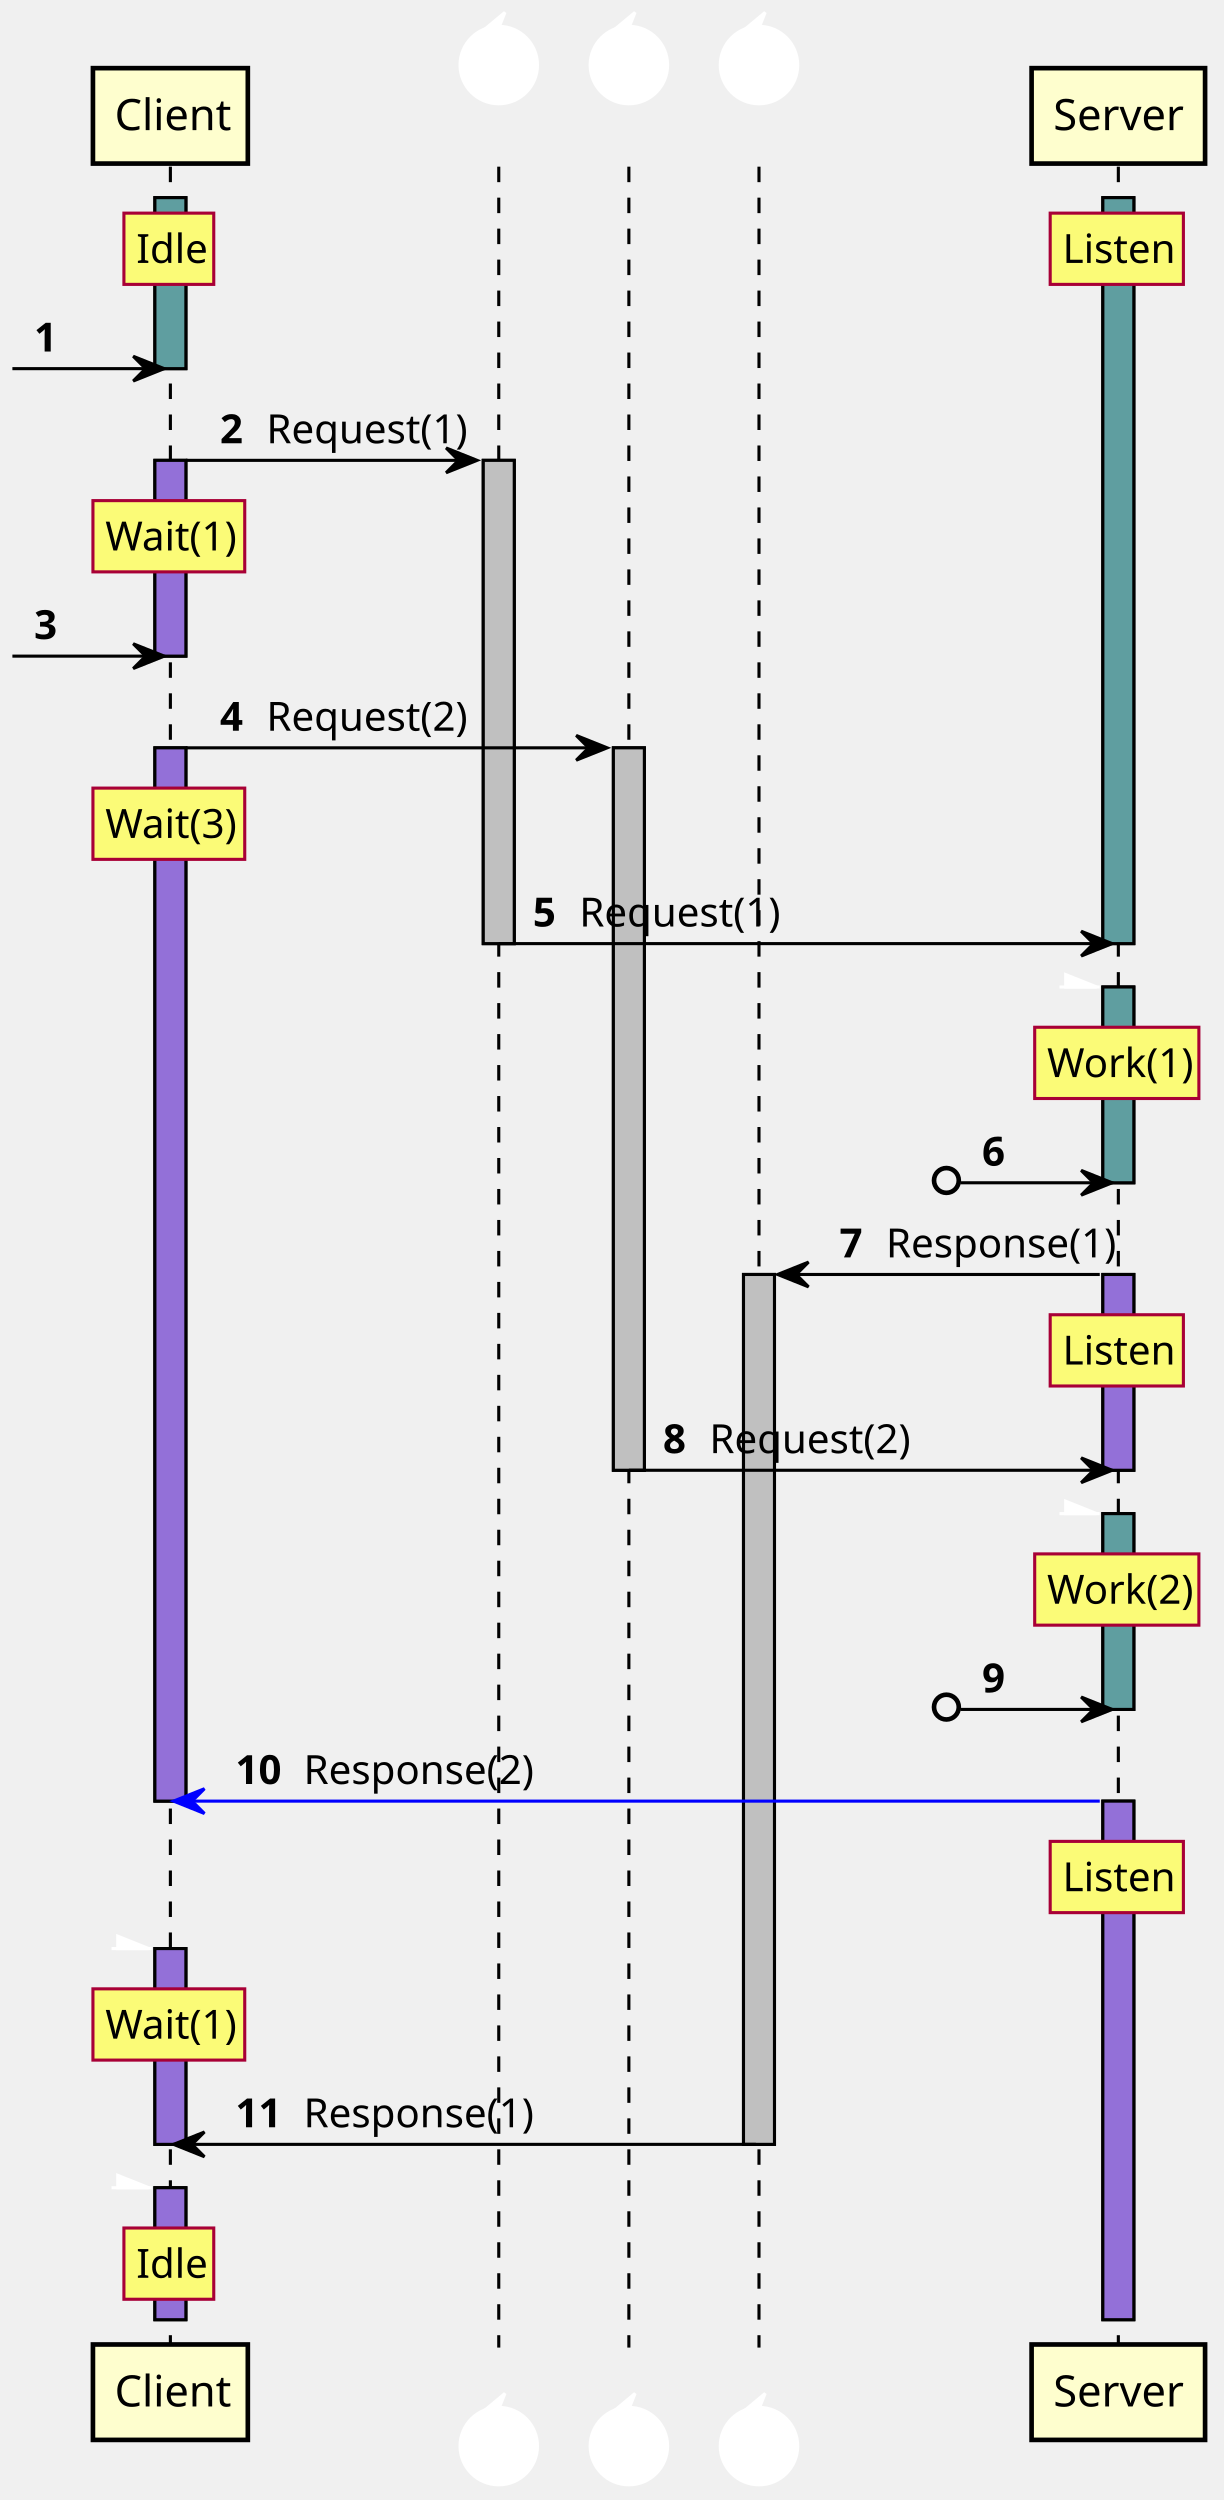
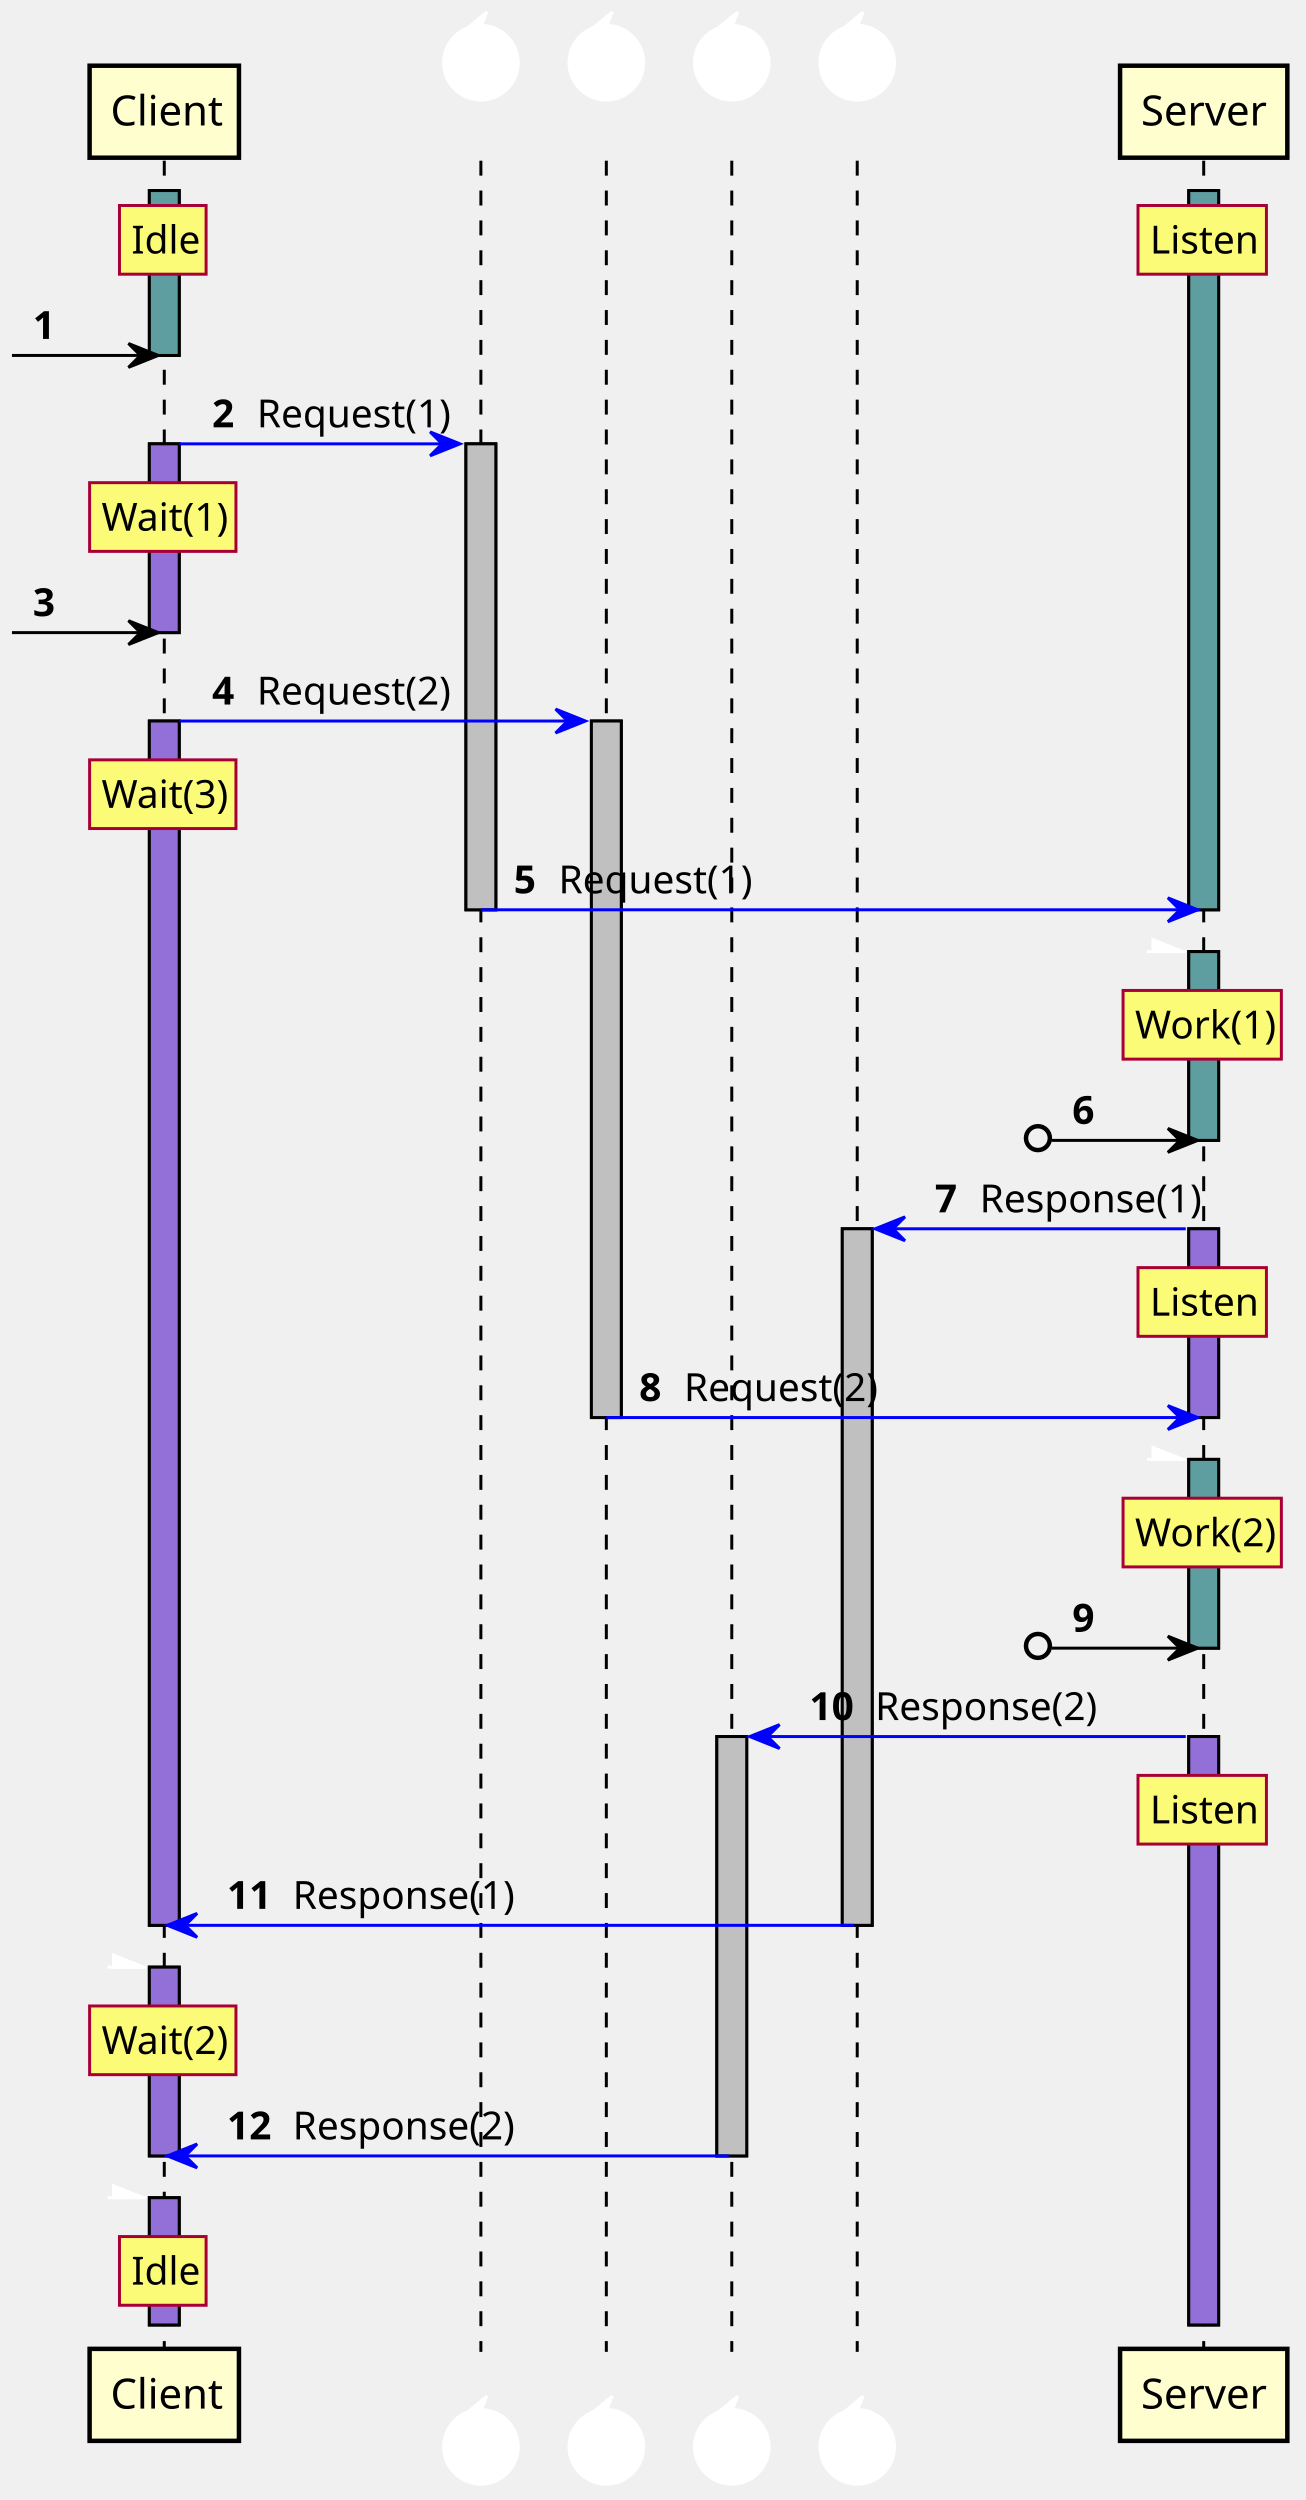
- <svg xmlns="http://www.w3.org/2000/svg" contentScriptType="application/ecmascript" contentStyleType="text/css" height="807px" preserveAspectRatio="none" style="width:395px;height:807px;" version="1.1" viewBox="0 0 395 807" width="395px" zoomAndPan="magnify">
+ <svg xmlns="http://www.w3.org/2000/svg" contentScriptType="application/ecmascript" contentStyleType="text/css" height="837px" preserveAspectRatio="none" style="width:437px;height:837px;" version="1.1" viewBox="0 0 437 837" width="437px" zoomAndPan="magnify">
  <defs />
  <g>
    <rect fill="#5F9EA0" height="55.2" style="stroke:#000000;stroke-width:1.0;" width="10" x="50" y="63.8" />
    <rect fill="#9370D8" height="63.2" style="stroke:#000000;stroke-width:1.0;" width="10" x="50" y="148.6" />
-     <rect fill="#9370D8" height="340" style="stroke:#000000;stroke-width:1.0;" width="10" x="50" y="241.4" />
-     <rect fill="#9370D8" height="63.2" style="stroke:#000000;stroke-width:1.0;" width="10" x="50" y="629" />
-     <rect fill="#9370D8" height="42.6" style="stroke:#000000;stroke-width:1.0;" width="10" x="50" y="706.2" />
+     <rect fill="#9370D8" height="403.2" style="stroke:#000000;stroke-width:1.0;" width="10" x="50" y="241.4" />
+     <rect fill="#9370D8" height="63.2" style="stroke:#000000;stroke-width:1.0;" width="10" x="50" y="658.6" />
+     <rect fill="#9370D8" height="42.6" style="stroke:#000000;stroke-width:1.0;" width="10" x="50" y="735.8" />
    <rect fill="#C0C0C0" height="156" style="stroke:#000000;stroke-width:1.0;" width="10" x="156" y="148.6" />
    <rect fill="#C0C0C0" height="233.2" style="stroke:#000000;stroke-width:1.0;" width="10" x="198" y="241.4" />
-     <rect fill="#C0C0C0" height="280.8" style="stroke:#000000;stroke-width:1.0;" width="10" x="240" y="411.4" />
-     <rect fill="#5F9EA0" height="240.8" style="stroke:#000000;stroke-width:1.0;" width="10" x="356" y="63.8" />
-     <rect fill="#5F9EA0" height="63.2" style="stroke:#000000;stroke-width:1.0;" width="10" x="356" y="318.6" />
-     <rect fill="#9370D8" height="63.2" style="stroke:#000000;stroke-width:1.0;" width="10" x="356" y="411.4" />
-     <rect fill="#5F9EA0" height="63.2" style="stroke:#000000;stroke-width:1.0;" width="10" x="356" y="488.6" />
-     <rect fill="#9370D8" height="167.4" style="stroke:#000000;stroke-width:1.0;" width="10" x="356" y="581.4" />
-     <line style="stroke:#000000;stroke-width:1.0;stroke-dasharray:5.0,5.0;" x1="55" x2="55" y1="53.8" y2="757.8" />
-     <line style="stroke:#000000;stroke-width:1.0;stroke-dasharray:5.0,5.0;" x1="161" x2="161" y1="53.8" y2="757.8" />
-     <line style="stroke:#000000;stroke-width:1.0;stroke-dasharray:5.0,5.0;" x1="203" x2="203" y1="53.8" y2="757.8" />
-     <line style="stroke:#000000;stroke-width:1.0;stroke-dasharray:5.0,5.0;" x1="245" x2="245" y1="53.8" y2="757.8" />
-     <line style="stroke:#000000;stroke-width:1.0;stroke-dasharray:5.0,5.0;" x1="361" x2="361" y1="53.8" y2="757.8" />
+     <rect fill="#C0C0C0" height="140.4" style="stroke:#000000;stroke-width:1.0;" width="10" x="240" y="581.4" />
+     <rect fill="#C0C0C0" height="233.2" style="stroke:#000000;stroke-width:1.0;" width="10" x="282" y="411.4" />
+     <rect fill="#5F9EA0" height="240.8" style="stroke:#000000;stroke-width:1.0;" width="10" x="398" y="63.8" />
+     <rect fill="#5F9EA0" height="63.2" style="stroke:#000000;stroke-width:1.0;" width="10" x="398" y="318.6" />
+     <rect fill="#9370D8" height="63.2" style="stroke:#000000;stroke-width:1.0;" width="10" x="398" y="411.4" />
+     <rect fill="#5F9EA0" height="63.2" style="stroke:#000000;stroke-width:1.0;" width="10" x="398" y="488.6" />
+     <rect fill="#9370D8" height="197" style="stroke:#000000;stroke-width:1.0;" width="10" x="398" y="581.4" />
+     <line style="stroke:#000000;stroke-width:1.0;stroke-dasharray:5.0,5.0;" x1="55" x2="55" y1="53.8" y2="787.4" />
+     <line style="stroke:#000000;stroke-width:1.0;stroke-dasharray:5.0,5.0;" x1="161" x2="161" y1="53.8" y2="787.4" />
+     <line style="stroke:#000000;stroke-width:1.0;stroke-dasharray:5.0,5.0;" x1="203" x2="203" y1="53.8" y2="787.4" />
+     <line style="stroke:#000000;stroke-width:1.0;stroke-dasharray:5.0,5.0;" x1="245" x2="245" y1="53.8" y2="787.4" />
+     <line style="stroke:#000000;stroke-width:1.0;stroke-dasharray:5.0,5.0;" x1="287" x2="287" y1="53.8" y2="787.4" />
+     <line style="stroke:#000000;stroke-width:1.0;stroke-dasharray:5.0,5.0;" x1="403" x2="403" y1="53.8" y2="787.4" />
    <rect fill="#FEFECE" height="30.8" style="stroke:#000000;stroke-width:1.5;" width="50" x="30" y="22" />
    <text fill="#000000" font-family="sans-serif" font-size="14" lengthAdjust="spacing" textLength="36" x="37" y="42.006">Client</text>
-     <rect fill="#FEFECE" height="30.8" style="stroke:#000000;stroke-width:1.5;" width="50" x="30" y="756.8" />
-     <text fill="#000000" font-family="sans-serif" font-size="14" lengthAdjust="spacing" textLength="36" x="37" y="776.806">Client</text>
+     <rect fill="#FEFECE" height="30.8" style="stroke:#000000;stroke-width:1.5;" width="50" x="30" y="786.4" />
+     <text fill="#000000" font-family="sans-serif" font-size="14" lengthAdjust="spacing" textLength="36" x="37" y="806.406">Client</text>
    <text fill="#000000" font-family="sans-serif" font-size="14" lengthAdjust="spacing" textLength="0" x="160" y="50.006" />
    <ellipse cx="161" cy="21" fill="#FFFFFF" rx="12" ry="12" style="stroke:#FFFFFF;stroke-width:2.0;" />
    <polygon fill="#FFFFFF" points="157,9,163,4,161,9,163,14,157,9" style="stroke:#FFFFFF;stroke-width:1.0;" />
-     <text fill="#000000" font-family="sans-serif" font-size="14" lengthAdjust="spacing" textLength="0" x="160" y="769.806" />
-     <ellipse cx="161" cy="789.6" fill="#FFFFFF" rx="12" ry="12" style="stroke:#FFFFFF;stroke-width:2.0;" />
-     <polygon fill="#FFFFFF" points="157,777.6,163,772.6,161,777.6,163,782.6,157,777.6" style="stroke:#FFFFFF;stroke-width:1.0;" />
+     <text fill="#000000" font-family="sans-serif" font-size="14" lengthAdjust="spacing" textLength="0" x="160" y="799.406" />
+     <ellipse cx="161" cy="819.2" fill="#FFFFFF" rx="12" ry="12" style="stroke:#FFFFFF;stroke-width:2.0;" />
+     <polygon fill="#FFFFFF" points="157,807.2,163,802.2,161,807.2,163,812.2,157,807.2" style="stroke:#FFFFFF;stroke-width:1.0;" />
    <text fill="#000000" font-family="sans-serif" font-size="14" lengthAdjust="spacing" textLength="0" x="202" y="50.006" />
    <ellipse cx="203" cy="21" fill="#FFFFFF" rx="12" ry="12" style="stroke:#FFFFFF;stroke-width:2.0;" />
    <polygon fill="#FFFFFF" points="199,9,205,4,203,9,205,14,199,9" style="stroke:#FFFFFF;stroke-width:1.0;" />
-     <text fill="#000000" font-family="sans-serif" font-size="14" lengthAdjust="spacing" textLength="0" x="202" y="769.806" />
-     <ellipse cx="203" cy="789.6" fill="#FFFFFF" rx="12" ry="12" style="stroke:#FFFFFF;stroke-width:2.0;" />
-     <polygon fill="#FFFFFF" points="199,777.6,205,772.6,203,777.6,205,782.6,199,777.6" style="stroke:#FFFFFF;stroke-width:1.0;" />
+     <text fill="#000000" font-family="sans-serif" font-size="14" lengthAdjust="spacing" textLength="0" x="202" y="799.406" />
+     <ellipse cx="203" cy="819.2" fill="#FFFFFF" rx="12" ry="12" style="stroke:#FFFFFF;stroke-width:2.0;" />
+     <polygon fill="#FFFFFF" points="199,807.2,205,802.2,203,807.2,205,812.2,199,807.2" style="stroke:#FFFFFF;stroke-width:1.0;" />
    <text fill="#000000" font-family="sans-serif" font-size="14" lengthAdjust="spacing" textLength="0" x="244" y="50.006" />
    <ellipse cx="245" cy="21" fill="#FFFFFF" rx="12" ry="12" style="stroke:#FFFFFF;stroke-width:2.0;" />
    <polygon fill="#FFFFFF" points="241,9,247,4,245,9,247,14,241,9" style="stroke:#FFFFFF;stroke-width:1.0;" />
-     <text fill="#000000" font-family="sans-serif" font-size="14" lengthAdjust="spacing" textLength="0" x="244" y="769.806" />
-     <ellipse cx="245" cy="789.6" fill="#FFFFFF" rx="12" ry="12" style="stroke:#FFFFFF;stroke-width:2.0;" />
-     <polygon fill="#FFFFFF" points="241,777.6,247,772.6,245,777.6,247,782.6,241,777.6" style="stroke:#FFFFFF;stroke-width:1.0;" />
-     <rect fill="#FEFECE" height="30.8" style="stroke:#000000;stroke-width:1.5;" width="56" x="333" y="22" />
-     <text fill="#000000" font-family="sans-serif" font-size="14" lengthAdjust="spacing" textLength="42" x="340" y="42.006">Server</text>
-     <rect fill="#FEFECE" height="30.8" style="stroke:#000000;stroke-width:1.5;" width="56" x="333" y="756.8" />
-     <text fill="#000000" font-family="sans-serif" font-size="14" lengthAdjust="spacing" textLength="42" x="340" y="776.806">Server</text>
+     <text fill="#000000" font-family="sans-serif" font-size="14" lengthAdjust="spacing" textLength="0" x="244" y="799.406" />
+     <ellipse cx="245" cy="819.2" fill="#FFFFFF" rx="12" ry="12" style="stroke:#FFFFFF;stroke-width:2.0;" />
+     <polygon fill="#FFFFFF" points="241,807.2,247,802.2,245,807.2,247,812.2,241,807.2" style="stroke:#FFFFFF;stroke-width:1.0;" />
+     <text fill="#000000" font-family="sans-serif" font-size="14" lengthAdjust="spacing" textLength="0" x="286" y="50.006" />
+     <ellipse cx="287" cy="21" fill="#FFFFFF" rx="12" ry="12" style="stroke:#FFFFFF;stroke-width:2.0;" />
+     <polygon fill="#FFFFFF" points="283,9,289,4,287,9,289,14,283,9" style="stroke:#FFFFFF;stroke-width:1.0;" />
+     <text fill="#000000" font-family="sans-serif" font-size="14" lengthAdjust="spacing" textLength="0" x="286" y="799.406" />
+     <ellipse cx="287" cy="819.2" fill="#FFFFFF" rx="12" ry="12" style="stroke:#FFFFFF;stroke-width:2.0;" />
+     <polygon fill="#FFFFFF" points="283,807.2,289,802.2,287,807.2,289,812.2,283,807.2" style="stroke:#FFFFFF;stroke-width:1.0;" />
+     <rect fill="#FEFECE" height="30.8" style="stroke:#000000;stroke-width:1.5;" width="56" x="375" y="22" />
+     <text fill="#000000" font-family="sans-serif" font-size="14" lengthAdjust="spacing" textLength="42" x="382" y="42.006">Server</text>
+     <rect fill="#FEFECE" height="30.8" style="stroke:#000000;stroke-width:1.5;" width="56" x="375" y="786.4" />
+     <text fill="#000000" font-family="sans-serif" font-size="14" lengthAdjust="spacing" textLength="42" x="382" y="806.406">Server</text>
    <rect fill="#5F9EA0" height="55.2" style="stroke:#000000;stroke-width:1.0;" width="10" x="50" y="63.8" />
    <rect fill="#9370D8" height="63.2" style="stroke:#000000;stroke-width:1.0;" width="10" x="50" y="148.6" />
-     <rect fill="#9370D8" height="340" style="stroke:#000000;stroke-width:1.0;" width="10" x="50" y="241.4" />
-     <rect fill="#9370D8" height="63.2" style="stroke:#000000;stroke-width:1.0;" width="10" x="50" y="629" />
-     <rect fill="#9370D8" height="42.6" style="stroke:#000000;stroke-width:1.0;" width="10" x="50" y="706.2" />
+     <rect fill="#9370D8" height="403.2" style="stroke:#000000;stroke-width:1.0;" width="10" x="50" y="241.4" />
+     <rect fill="#9370D8" height="63.2" style="stroke:#000000;stroke-width:1.0;" width="10" x="50" y="658.6" />
+     <rect fill="#9370D8" height="42.6" style="stroke:#000000;stroke-width:1.0;" width="10" x="50" y="735.8" />
    <rect fill="#C0C0C0" height="156" style="stroke:#000000;stroke-width:1.0;" width="10" x="156" y="148.6" />
    <rect fill="#C0C0C0" height="233.2" style="stroke:#000000;stroke-width:1.0;" width="10" x="198" y="241.4" />
-     <rect fill="#C0C0C0" height="280.8" style="stroke:#000000;stroke-width:1.0;" width="10" x="240" y="411.4" />
-     <rect fill="#5F9EA0" height="240.8" style="stroke:#000000;stroke-width:1.0;" width="10" x="356" y="63.8" />
-     <rect fill="#5F9EA0" height="63.2" style="stroke:#000000;stroke-width:1.0;" width="10" x="356" y="318.6" />
-     <rect fill="#9370D8" height="63.2" style="stroke:#000000;stroke-width:1.0;" width="10" x="356" y="411.4" />
-     <rect fill="#5F9EA0" height="63.2" style="stroke:#000000;stroke-width:1.0;" width="10" x="356" y="488.6" />
-     <rect fill="#9370D8" height="167.4" style="stroke:#000000;stroke-width:1.0;" width="10" x="356" y="581.4" />
+     <rect fill="#C0C0C0" height="140.4" style="stroke:#000000;stroke-width:1.0;" width="10" x="240" y="581.4" />
+     <rect fill="#C0C0C0" height="233.2" style="stroke:#000000;stroke-width:1.0;" width="10" x="282" y="411.4" />
+     <rect fill="#5F9EA0" height="240.8" style="stroke:#000000;stroke-width:1.0;" width="10" x="398" y="63.8" />
+     <rect fill="#5F9EA0" height="63.2" style="stroke:#000000;stroke-width:1.0;" width="10" x="398" y="318.6" />
+     <rect fill="#9370D8" height="63.2" style="stroke:#000000;stroke-width:1.0;" width="10" x="398" y="411.4" />
+     <rect fill="#5F9EA0" height="63.2" style="stroke:#000000;stroke-width:1.0;" width="10" x="398" y="488.6" />
+     <rect fill="#9370D8" height="197" style="stroke:#000000;stroke-width:1.0;" width="10" x="398" y="581.4" />
    <rect fill="#FBFB77" height="23" style="stroke:#A80036;stroke-width:1.0;" width="29" x="40" y="68.8" />
    <text fill="#000000" font-family="sans-serif" font-size="13" lengthAdjust="spacing" textLength="21" x="44" y="84.877">Idle</text>
-     <rect fill="#FBFB77" height="23" style="stroke:#A80036;stroke-width:1.0;" width="43" x="339" y="68.8" />
-     <text fill="#000000" font-family="sans-serif" font-size="13" lengthAdjust="spacing" textLength="35" x="343" y="84.877">Listen</text>
+     <rect fill="#FBFB77" height="23" style="stroke:#A80036;stroke-width:1.0;" width="43" x="381" y="68.8" />
+     <text fill="#000000" font-family="sans-serif" font-size="13" lengthAdjust="spacing" textLength="35" x="385" y="84.877">Listen</text>
    <polygon fill="#000000" points="43,115,53,119,43,123,47,119" style="stroke:#000000;stroke-width:1.0;" />
    <line style="stroke:#000000;stroke-width:1.0;" x1="4" x2="49" y1="119" y2="119" />
    <text fill="#000000" font-family="sans-serif" font-size="13" lengthAdjust="spacing" textLength="0" x="11" y="113.477" />
    <text fill="#000000" font-family="sans-serif" font-size="13" font-weight="bold" lengthAdjust="spacing" textLength="7" x="11" y="113.477">1</text>
    <text fill="#000000" font-family="sans-serif" font-size="13" lengthAdjust="spacing" textLength="0" x="22" y="113.477" />
    <text fill="#000000" font-family="sans-serif" font-size="13" lengthAdjust="spacing" textLength="0" x="30" y="113.477" />
-     <polygon fill="#000000" points="144,144.6,154,148.6,144,152.6,148,148.6" style="stroke:#000000;stroke-width:1.0;" />
-     <line style="stroke:#000000;stroke-width:1.0;" x1="60" x2="150" y1="148.6" y2="148.6" />
+     <polygon fill="#0000FF" points="144,144.6,154,148.6,144,152.6,148,148.6" style="stroke:#0000FF;stroke-width:1.0;" />
+     <line style="stroke:#0000FF;stroke-width:1.0;" x1="60" x2="150" y1="148.6" y2="148.6" />
    <text fill="#000000" font-family="sans-serif" font-size="13" lengthAdjust="spacing" textLength="0" x="71" y="143.077" />
    <text fill="#000000" font-family="sans-serif" font-size="13" font-weight="bold" lengthAdjust="spacing" textLength="7" x="71" y="143.077">2</text>
    <text fill="#000000" font-family="sans-serif" font-size="13" lengthAdjust="spacing" textLength="0" x="82" y="143.077" />
    <text fill="#000000" font-family="sans-serif" font-size="13" lengthAdjust="spacing" textLength="63" x="86" y="143.077">Request(1)</text>
    <rect fill="#FBFB77" height="23" style="stroke:#A80036;stroke-width:1.0;" width="49" x="30" y="161.6" />
    <text fill="#000000" font-family="sans-serif" font-size="13" lengthAdjust="spacing" textLength="41" x="34" y="177.677">Wait(1)</text>
    <polygon fill="#000000" points="43,207.8,53,211.8,43,215.8,47,211.8" style="stroke:#000000;stroke-width:1.0;" />
    <line style="stroke:#000000;stroke-width:1.0;" x1="4" x2="49" y1="211.8" y2="211.8" />
    <text fill="#000000" font-family="sans-serif" font-size="13" lengthAdjust="spacing" textLength="0" x="11" y="206.277" />
    <text fill="#000000" font-family="sans-serif" font-size="13" font-weight="bold" lengthAdjust="spacing" textLength="7" x="11" y="206.277">3</text>
    <text fill="#000000" font-family="sans-serif" font-size="13" lengthAdjust="spacing" textLength="0" x="22" y="206.277" />
    <text fill="#000000" font-family="sans-serif" font-size="13" lengthAdjust="spacing" textLength="0" x="30" y="206.277" />
-     <polygon fill="#000000" points="186,237.4,196,241.4,186,245.4,190,241.4" style="stroke:#000000;stroke-width:1.0;" />
-     <line style="stroke:#000000;stroke-width:1.0;" x1="60" x2="192" y1="241.4" y2="241.4" />
+     <polygon fill="#0000FF" points="186,237.4,196,241.4,186,245.4,190,241.4" style="stroke:#0000FF;stroke-width:1.0;" />
+     <line style="stroke:#0000FF;stroke-width:1.0;" x1="60" x2="192" y1="241.4" y2="241.4" />
    <text fill="#000000" font-family="sans-serif" font-size="13" lengthAdjust="spacing" textLength="0" x="71" y="235.877" />
    <text fill="#000000" font-family="sans-serif" font-size="13" font-weight="bold" lengthAdjust="spacing" textLength="7" x="71" y="235.877">4</text>
    <text fill="#000000" font-family="sans-serif" font-size="13" lengthAdjust="spacing" textLength="0" x="82" y="235.877" />
    <text fill="#000000" font-family="sans-serif" font-size="13" lengthAdjust="spacing" textLength="63" x="86" y="235.877">Request(2)</text>
    <rect fill="#FBFB77" height="23" style="stroke:#A80036;stroke-width:1.0;" width="49" x="30" y="254.4" />
    <text fill="#000000" font-family="sans-serif" font-size="13" lengthAdjust="spacing" textLength="41" x="34" y="270.477">Wait(3)</text>
-     <polygon fill="#000000" points="349,300.6,359,304.6,349,308.6,353,304.6" style="stroke:#000000;stroke-width:1.0;" />
-     <line style="stroke:#000000;stroke-width:1.0;" x1="161" x2="355" y1="304.6" y2="304.6" />
+     <polygon fill="#0000FF" points="391,300.6,401,304.6,391,308.6,395,304.6" style="stroke:#0000FF;stroke-width:1.0;" />
+     <line style="stroke:#0000FF;stroke-width:1.0;" x1="161" x2="397" y1="304.6" y2="304.6" />
    <text fill="#000000" font-family="sans-serif" font-size="13" lengthAdjust="spacing" textLength="0" x="172" y="299.077" />
    <text fill="#000000" font-family="sans-serif" font-size="13" font-weight="bold" lengthAdjust="spacing" textLength="7" x="172" y="299.077">5</text>
    <text fill="#000000" font-family="sans-serif" font-size="13" lengthAdjust="spacing" textLength="0" x="183" y="299.077" />
    <text fill="#000000" font-family="sans-serif" font-size="13" lengthAdjust="spacing" textLength="63" x="187" y="299.077">Request(1)</text>
-     <polygon fill="#FFFFFF" points="344,314.6,354,318.6,344,318.6" style="stroke:#FFFFFF;stroke-width:1.0;" />
-     <line style="stroke:#FFFFFF;stroke-width:1.0;" x1="342" x2="355" y1="318.6" y2="318.6" />
-     <rect fill="#FBFB77" height="23" style="stroke:#A80036;stroke-width:1.0;" width="53" x="334" y="331.6" />
-     <text fill="#000000" font-family="sans-serif" font-size="13" lengthAdjust="spacing" textLength="45" x="338" y="347.677">Work(1)</text>
-     <ellipse cx="305.5" cy="381.05" rx="4" ry="4" style="stroke:#000000;stroke-width:1.5;fill:none;" />
-     <polygon fill="#000000" points="349,377.8,359,381.8,349,385.8,353,381.8" style="stroke:#000000;stroke-width:1.0;" />
-     <line style="stroke:#000000;stroke-width:1.0;" x1="310" x2="355" y1="381.8" y2="381.8" />
-     <text fill="#000000" font-family="sans-serif" font-size="13" lengthAdjust="spacing" textLength="0" x="317" y="376.277" />
-     <text fill="#000000" font-family="sans-serif" font-size="13" font-weight="bold" lengthAdjust="spacing" textLength="7" x="317" y="376.277">6</text>
-     <text fill="#000000" font-family="sans-serif" font-size="13" lengthAdjust="spacing" textLength="0" x="328" y="376.277" />
-     <text fill="#000000" font-family="sans-serif" font-size="13" lengthAdjust="spacing" textLength="0" x="336" y="376.277" />
-     <polygon fill="#000000" points="261,407.4,251,411.4,261,415.4,257,411.4" style="stroke:#000000;stroke-width:1.0;" />
-     <line style="stroke:#000000;stroke-width:1.0;" x1="255" x2="355" y1="411.4" y2="411.4" />
-     <text fill="#000000" font-family="sans-serif" font-size="13" lengthAdjust="spacing" textLength="0" x="271" y="405.877" />
-     <text fill="#000000" font-family="sans-serif" font-size="13" font-weight="bold" lengthAdjust="spacing" textLength="7" x="271" y="405.877">7</text>
-     <text fill="#000000" font-family="sans-serif" font-size="13" lengthAdjust="spacing" textLength="0" x="282" y="405.877" />
-     <text fill="#000000" font-family="sans-serif" font-size="13" lengthAdjust="spacing" textLength="73" x="286" y="405.877">Response(1)</text>
-     <rect fill="#FBFB77" height="23" style="stroke:#A80036;stroke-width:1.0;" width="43" x="339" y="424.4" />
-     <text fill="#000000" font-family="sans-serif" font-size="13" lengthAdjust="spacing" textLength="35" x="343" y="440.477">Listen</text>
-     <polygon fill="#000000" points="349,470.6,359,474.6,349,478.6,353,474.6" style="stroke:#000000;stroke-width:1.0;" />
-     <line style="stroke:#000000;stroke-width:1.0;" x1="203" x2="355" y1="474.6" y2="474.6" />
+     <polygon fill="#FFFFFF" points="386,314.6,396,318.6,386,318.6" style="stroke:#FFFFFF;stroke-width:1.0;" />
+     <line style="stroke:#FFFFFF;stroke-width:1.0;" x1="384" x2="397" y1="318.6" y2="318.6" />
+     <rect fill="#FBFB77" height="23" style="stroke:#A80036;stroke-width:1.0;" width="53" x="376" y="331.6" />
+     <text fill="#000000" font-family="sans-serif" font-size="13" lengthAdjust="spacing" textLength="45" x="380" y="347.677">Work(1)</text>
+     <ellipse cx="347.5" cy="381.05" rx="4" ry="4" style="stroke:#000000;stroke-width:1.5;fill:none;" />
+     <polygon fill="#000000" points="391,377.8,401,381.8,391,385.8,395,381.8" style="stroke:#000000;stroke-width:1.0;" />
+     <line style="stroke:#000000;stroke-width:1.0;" x1="352" x2="397" y1="381.8" y2="381.8" />
+     <text fill="#000000" font-family="sans-serif" font-size="13" lengthAdjust="spacing" textLength="0" x="359" y="376.277" />
+     <text fill="#000000" font-family="sans-serif" font-size="13" font-weight="bold" lengthAdjust="spacing" textLength="7" x="359" y="376.277">6</text>
+     <text fill="#000000" font-family="sans-serif" font-size="13" lengthAdjust="spacing" textLength="0" x="370" y="376.277" />
+     <text fill="#000000" font-family="sans-serif" font-size="13" lengthAdjust="spacing" textLength="0" x="378" y="376.277" />
+     <polygon fill="#0000FF" points="303,407.4,293,411.4,303,415.4,299,411.4" style="stroke:#0000FF;stroke-width:1.0;" />
+     <line style="stroke:#0000FF;stroke-width:1.0;" x1="297" x2="397" y1="411.4" y2="411.4" />
+     <text fill="#000000" font-family="sans-serif" font-size="13" lengthAdjust="spacing" textLength="0" x="313" y="405.877" />
+     <text fill="#000000" font-family="sans-serif" font-size="13" font-weight="bold" lengthAdjust="spacing" textLength="7" x="313" y="405.877">7</text>
+     <text fill="#000000" font-family="sans-serif" font-size="13" lengthAdjust="spacing" textLength="0" x="324" y="405.877" />
+     <text fill="#000000" font-family="sans-serif" font-size="13" lengthAdjust="spacing" textLength="73" x="328" y="405.877">Response(1)</text>
+     <rect fill="#FBFB77" height="23" style="stroke:#A80036;stroke-width:1.0;" width="43" x="381" y="424.4" />
+     <text fill="#000000" font-family="sans-serif" font-size="13" lengthAdjust="spacing" textLength="35" x="385" y="440.477">Listen</text>
+     <polygon fill="#0000FF" points="391,470.6,401,474.6,391,478.6,395,474.6" style="stroke:#0000FF;stroke-width:1.0;" />
+     <line style="stroke:#0000FF;stroke-width:1.0;" x1="203" x2="397" y1="474.6" y2="474.6" />
    <text fill="#000000" font-family="sans-serif" font-size="13" lengthAdjust="spacing" textLength="0" x="214" y="469.077" />
    <text fill="#000000" font-family="sans-serif" font-size="13" font-weight="bold" lengthAdjust="spacing" textLength="7" x="214" y="469.077">8</text>
    <text fill="#000000" font-family="sans-serif" font-size="13" lengthAdjust="spacing" textLength="0" x="225" y="469.077" />
    <text fill="#000000" font-family="sans-serif" font-size="13" lengthAdjust="spacing" textLength="63" x="229" y="469.077">Request(2)</text>
-     <polygon fill="#FFFFFF" points="344,484.6,354,488.6,344,488.6" style="stroke:#FFFFFF;stroke-width:1.0;" />
-     <line style="stroke:#FFFFFF;stroke-width:1.0;" x1="342" x2="355" y1="488.6" y2="488.6" />
-     <rect fill="#FBFB77" height="23" style="stroke:#A80036;stroke-width:1.0;" width="53" x="334" y="501.6" />
-     <text fill="#000000" font-family="sans-serif" font-size="13" lengthAdjust="spacing" textLength="45" x="338" y="517.677">Work(2)</text>
-     <ellipse cx="305.5" cy="551.05" rx="4" ry="4" style="stroke:#000000;stroke-width:1.5;fill:none;" />
-     <polygon fill="#000000" points="349,547.8,359,551.8,349,555.8,353,551.8" style="stroke:#000000;stroke-width:1.0;" />
-     <line style="stroke:#000000;stroke-width:1.0;" x1="310" x2="355" y1="551.8" y2="551.8" />
-     <text fill="#000000" font-family="sans-serif" font-size="13" lengthAdjust="spacing" textLength="0" x="317" y="546.277" />
-     <text fill="#000000" font-family="sans-serif" font-size="13" font-weight="bold" lengthAdjust="spacing" textLength="7" x="317" y="546.277">9</text>
-     <text fill="#000000" font-family="sans-serif" font-size="13" lengthAdjust="spacing" textLength="0" x="328" y="546.277" />
-     <text fill="#000000" font-family="sans-serif" font-size="13" lengthAdjust="spacing" textLength="0" x="336" y="546.277" />
-     <polygon fill="#0000FF" points="66,577.4,56,581.4,66,585.4,62,581.4" style="stroke:#0000FF;stroke-width:1.0;" />
-     <line style="stroke:#0000FF;stroke-width:1.0;" x1="60" x2="355" y1="581.4" y2="581.4" />
-     <text fill="#000000" font-family="sans-serif" font-size="13" lengthAdjust="spacing" textLength="0" x="76" y="575.877" />
-     <text fill="#000000" font-family="sans-serif" font-size="13" font-weight="bold" lengthAdjust="spacing" textLength="14" x="76" y="575.877">10</text>
-     <text fill="#000000" font-family="sans-serif" font-size="13" lengthAdjust="spacing" textLength="0" x="94" y="575.877" />
-     <text fill="#000000" font-family="sans-serif" font-size="13" lengthAdjust="spacing" textLength="73" x="98" y="575.877">Response(2)</text>
-     <rect fill="#FBFB77" height="23" style="stroke:#A80036;stroke-width:1.0;" width="43" x="339" y="594.4" />
-     <text fill="#000000" font-family="sans-serif" font-size="13" lengthAdjust="spacing" textLength="35" x="343" y="610.477">Listen</text>
-     <polygon fill="#FFFFFF" points="38,625,48,629,38,629" style="stroke:#FFFFFF;stroke-width:1.0;" />
-     <line style="stroke:#FFFFFF;stroke-width:1.0;" x1="36" x2="49" y1="629" y2="629" />
-     <rect fill="#FBFB77" height="23" style="stroke:#A80036;stroke-width:1.0;" width="49" x="30" y="642" />
-     <text fill="#000000" font-family="sans-serif" font-size="13" lengthAdjust="spacing" textLength="41" x="34" y="658.077">Wait(1)</text>
-     <polygon fill="#000000" points="66,688.2,56,692.2,66,696.2,62,692.2" style="stroke:#000000;stroke-width:1.0;" />
-     <line style="stroke:#000000;stroke-width:1.0;" x1="60" x2="244" y1="692.2" y2="692.2" />
-     <text fill="#000000" font-family="sans-serif" font-size="13" lengthAdjust="spacing" textLength="0" x="76" y="686.677" />
-     <text fill="#000000" font-family="sans-serif" font-size="13" font-weight="bold" lengthAdjust="spacing" textLength="14" x="76" y="686.677">11</text>
-     <text fill="#000000" font-family="sans-serif" font-size="13" lengthAdjust="spacing" textLength="0" x="94" y="686.677" />
-     <text fill="#000000" font-family="sans-serif" font-size="13" lengthAdjust="spacing" textLength="73" x="98" y="686.677">Response(1)</text>
-     <polygon fill="#FFFFFF" points="38,702.2,48,706.2,38,706.2" style="stroke:#FFFFFF;stroke-width:1.0;" />
-     <line style="stroke:#FFFFFF;stroke-width:1.0;" x1="36" x2="49" y1="706.2" y2="706.2" />
-     <rect fill="#FBFB77" height="23" style="stroke:#A80036;stroke-width:1.0;" width="29" x="40" y="719.2" />
-     <text fill="#000000" font-family="sans-serif" font-size="13" lengthAdjust="spacing" textLength="21" x="44" y="735.277">Idle</text>
+     <polygon fill="#FFFFFF" points="386,484.6,396,488.6,386,488.6" style="stroke:#FFFFFF;stroke-width:1.0;" />
+     <line style="stroke:#FFFFFF;stroke-width:1.0;" x1="384" x2="397" y1="488.6" y2="488.6" />
+     <rect fill="#FBFB77" height="23" style="stroke:#A80036;stroke-width:1.0;" width="53" x="376" y="501.6" />
+     <text fill="#000000" font-family="sans-serif" font-size="13" lengthAdjust="spacing" textLength="45" x="380" y="517.677">Work(2)</text>
+     <ellipse cx="347.5" cy="551.05" rx="4" ry="4" style="stroke:#000000;stroke-width:1.5;fill:none;" />
+     <polygon fill="#000000" points="391,547.8,401,551.8,391,555.8,395,551.8" style="stroke:#000000;stroke-width:1.0;" />
+     <line style="stroke:#000000;stroke-width:1.0;" x1="352" x2="397" y1="551.8" y2="551.8" />
+     <text fill="#000000" font-family="sans-serif" font-size="13" lengthAdjust="spacing" textLength="0" x="359" y="546.277" />
+     <text fill="#000000" font-family="sans-serif" font-size="13" font-weight="bold" lengthAdjust="spacing" textLength="7" x="359" y="546.277">9</text>
+     <text fill="#000000" font-family="sans-serif" font-size="13" lengthAdjust="spacing" textLength="0" x="370" y="546.277" />
+     <text fill="#000000" font-family="sans-serif" font-size="13" lengthAdjust="spacing" textLength="0" x="378" y="546.277" />
+     <polygon fill="#0000FF" points="261,577.4,251,581.4,261,585.4,257,581.4" style="stroke:#0000FF;stroke-width:1.0;" />
+     <line style="stroke:#0000FF;stroke-width:1.0;" x1="255" x2="397" y1="581.4" y2="581.4" />
+     <text fill="#000000" font-family="sans-serif" font-size="13" lengthAdjust="spacing" textLength="0" x="271" y="575.877" />
+     <text fill="#000000" font-family="sans-serif" font-size="13" font-weight="bold" lengthAdjust="spacing" textLength="14" x="271" y="575.877">10</text>
+     <text fill="#000000" font-family="sans-serif" font-size="13" lengthAdjust="spacing" textLength="0" x="289" y="575.877" />
+     <text fill="#000000" font-family="sans-serif" font-size="13" lengthAdjust="spacing" textLength="73" x="293" y="575.877">Response(2)</text>
+     <rect fill="#FBFB77" height="23" style="stroke:#A80036;stroke-width:1.0;" width="43" x="381" y="594.4" />
+     <text fill="#000000" font-family="sans-serif" font-size="13" lengthAdjust="spacing" textLength="35" x="385" y="610.477">Listen</text>
+     <polygon fill="#0000FF" points="66,640.6,56,644.6,66,648.6,62,644.6" style="stroke:#0000FF;stroke-width:1.0;" />
+     <line style="stroke:#0000FF;stroke-width:1.0;" x1="60" x2="286" y1="644.6" y2="644.6" />
+     <text fill="#000000" font-family="sans-serif" font-size="13" lengthAdjust="spacing" textLength="0" x="76" y="639.077" />
+     <text fill="#000000" font-family="sans-serif" font-size="13" font-weight="bold" lengthAdjust="spacing" textLength="14" x="76" y="639.077">11</text>
+     <text fill="#000000" font-family="sans-serif" font-size="13" lengthAdjust="spacing" textLength="0" x="94" y="639.077" />
+     <text fill="#000000" font-family="sans-serif" font-size="13" lengthAdjust="spacing" textLength="73" x="98" y="639.077">Response(1)</text>
+     <polygon fill="#FFFFFF" points="38,654.6,48,658.6,38,658.6" style="stroke:#FFFFFF;stroke-width:1.0;" />
+     <line style="stroke:#FFFFFF;stroke-width:1.0;" x1="36" x2="49" y1="658.6" y2="658.6" />
+     <rect fill="#FBFB77" height="23" style="stroke:#A80036;stroke-width:1.0;" width="49" x="30" y="671.6" />
+     <text fill="#000000" font-family="sans-serif" font-size="13" lengthAdjust="spacing" textLength="41" x="34" y="687.677">Wait(2)</text>
+     <polygon fill="#0000FF" points="66,717.8,56,721.8,66,725.8,62,721.8" style="stroke:#0000FF;stroke-width:1.0;" />
+     <line style="stroke:#0000FF;stroke-width:1.0;" x1="60" x2="244" y1="721.8" y2="721.8" />
+     <text fill="#000000" font-family="sans-serif" font-size="13" lengthAdjust="spacing" textLength="0" x="76" y="716.277" />
+     <text fill="#000000" font-family="sans-serif" font-size="13" font-weight="bold" lengthAdjust="spacing" textLength="14" x="76" y="716.277">12</text>
+     <text fill="#000000" font-family="sans-serif" font-size="13" lengthAdjust="spacing" textLength="0" x="94" y="716.277" />
+     <text fill="#000000" font-family="sans-serif" font-size="13" lengthAdjust="spacing" textLength="73" x="98" y="716.277">Response(2)</text>
+     <polygon fill="#FFFFFF" points="38,731.8,48,735.8,38,735.8" style="stroke:#FFFFFF;stroke-width:1.0;" />
+     <line style="stroke:#FFFFFF;stroke-width:1.0;" x1="36" x2="49" y1="735.8" y2="735.8" />
+     <rect fill="#FBFB77" height="23" style="stroke:#A80036;stroke-width:1.0;" width="29" x="40" y="748.8" />
+     <text fill="#000000" font-family="sans-serif" font-size="13" lengthAdjust="spacing" textLength="21" x="44" y="764.877">Idle</text>
  </g>
</svg>
